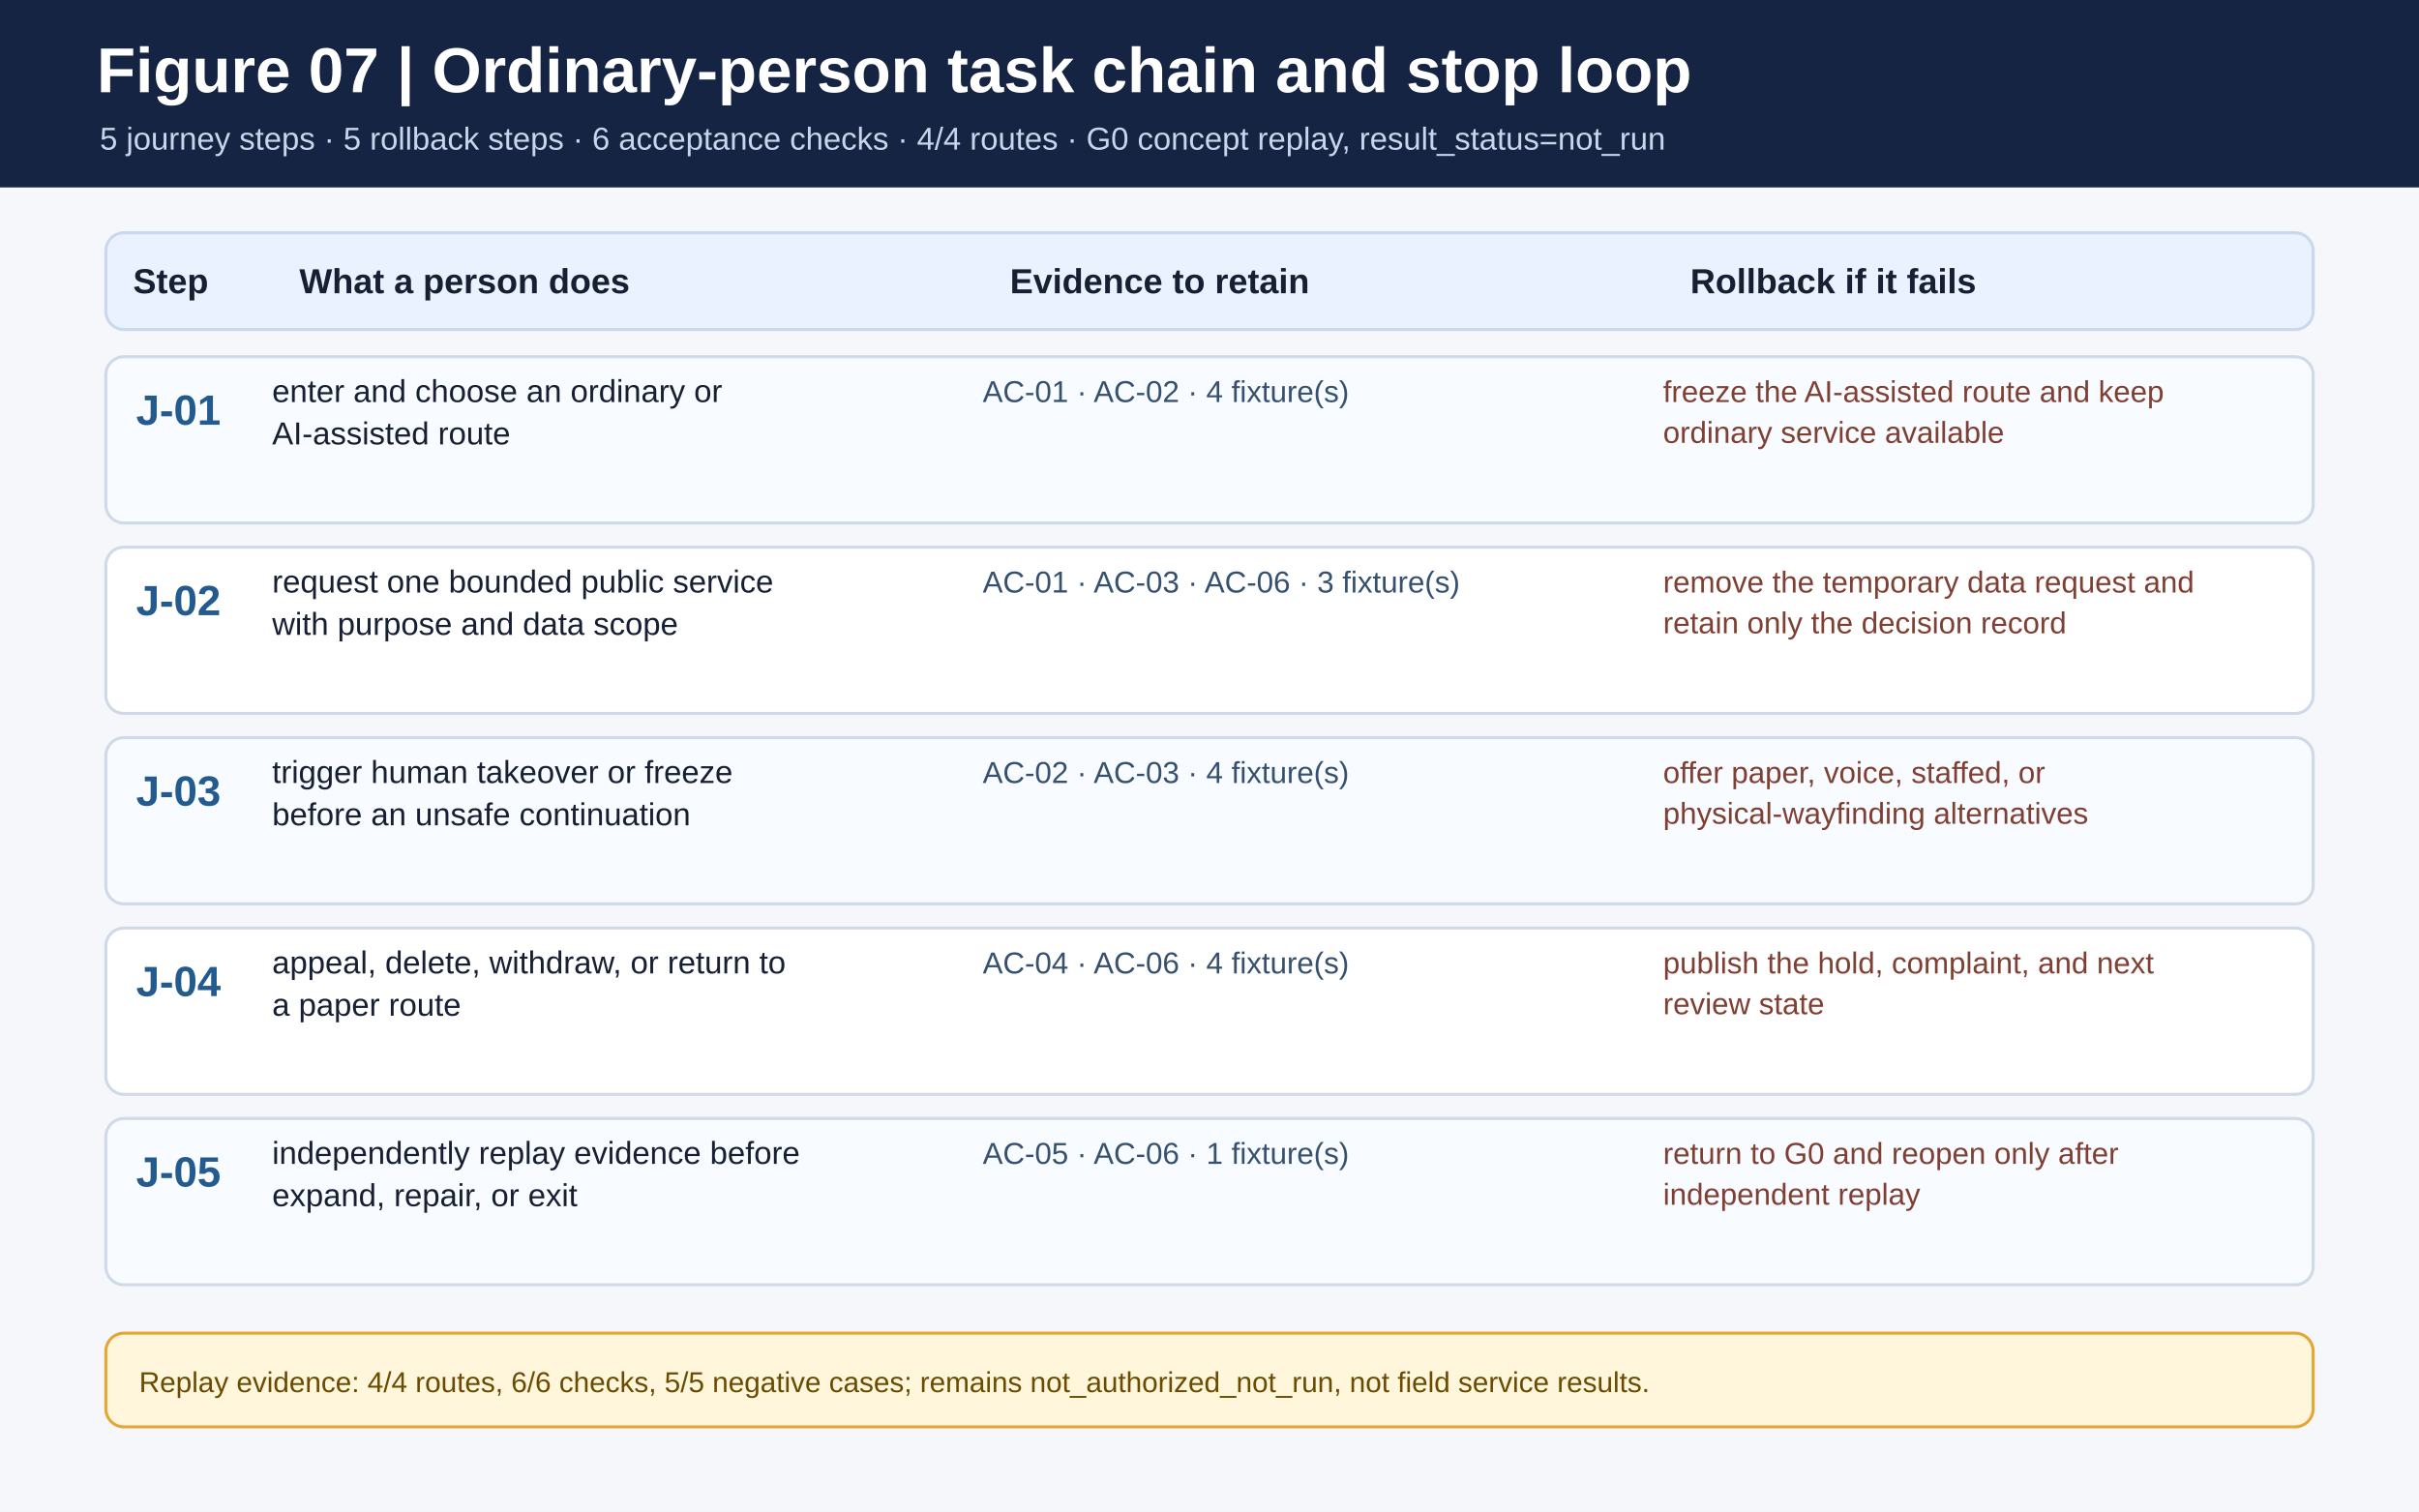
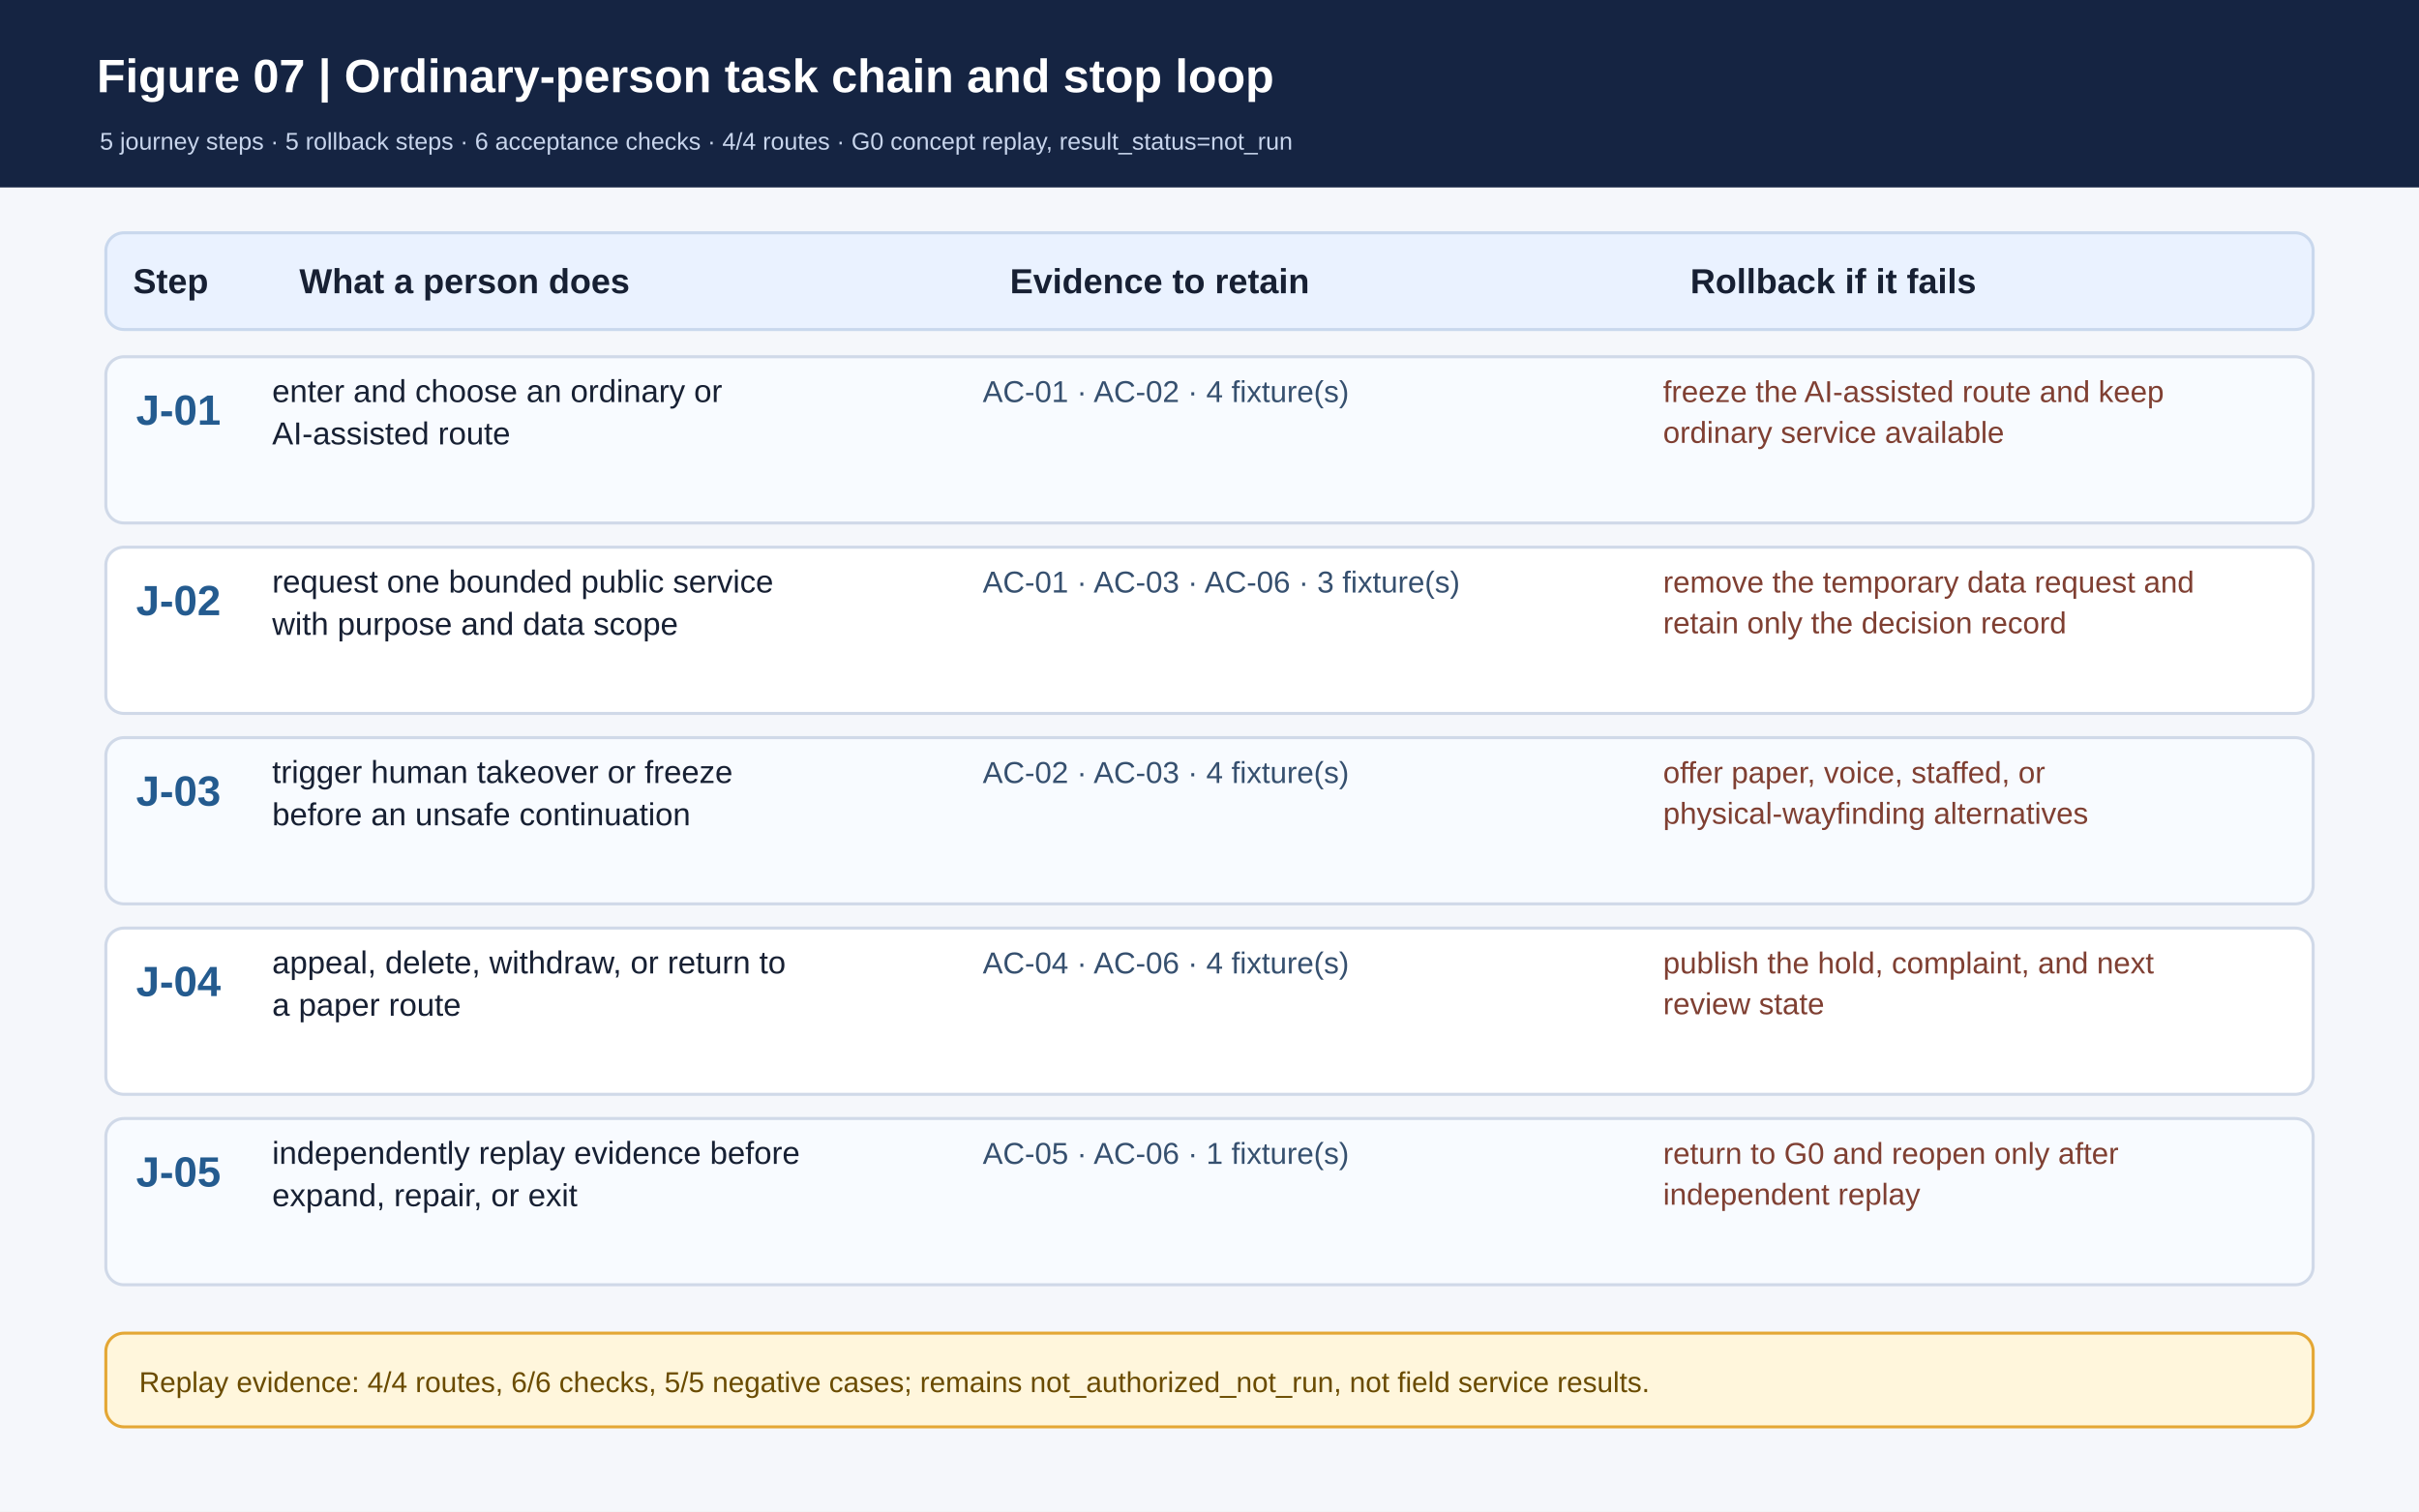
<svg xmlns="http://www.w3.org/2000/svg" width="1600" height="1000" viewBox="0 0 1600 1000" role="img" aria-labelledby="title desc">
  <rect width="1600" height="1000" fill="#f5f7fb" />
  <rect x="0" y="0" width="1600" height="124" rx="0" fill="#152442" stroke="none" stroke-width="2" />
-   <text x="64" y="61" fill="#ffffff" font-family="Arial,sans-serif" font-size="42" font-weight="700" text-anchor="start">
+   <text x="64" y="61" fill="#ffffff" font-family="Arial,sans-serif" font-size="31" font-weight="700" text-anchor="start">
    <tspan x="64" dy="0">Figure 07 | Ordinary-person task chain and stop loop</tspan>
  </text>
-   <text x="66" y="99" fill="#c8d5ec" font-family="Arial,sans-serif" font-size="21" font-weight="400" text-anchor="start">
+   <text x="66" y="99" fill="#c8d5ec" font-family="Arial,sans-serif" font-size="16" font-weight="400" text-anchor="start">
    <tspan x="66" dy="0">5 journey steps · 5 rollback steps · 6 acceptance checks · 4/4 routes · G0 concept replay, result_status=not_run</tspan>
  </text>
  <rect x="70" y="154" width="1460" height="64" rx="12" fill="#eaf2ff" stroke="#c9d8ed" stroke-width="2" />
  <text x="88" y="194" fill="#172033" font-family="Arial,sans-serif" font-size="23" font-weight="700" text-anchor="start">
    <tspan x="88" dy="0">Step</tspan>
  </text>
  <text x="198" y="194" fill="#172033" font-family="Arial,sans-serif" font-size="23" font-weight="700" text-anchor="start">
    <tspan x="198" dy="0">What a person does</tspan>
  </text>
  <text x="668" y="194" fill="#172033" font-family="Arial,sans-serif" font-size="23" font-weight="700" text-anchor="start">
    <tspan x="668" dy="0">Evidence to retain</tspan>
  </text>
  <text x="1118" y="194" fill="#172033" font-family="Arial,sans-serif" font-size="23" font-weight="700" text-anchor="start">
    <tspan x="1118" dy="0">Rollback if it fails</tspan>
  </text>
  <rect x="70" y="236" width="1460" height="110" rx="12" fill="#f8fbff" stroke="#d0d9e8" stroke-width="2" />
  <text x="90" y="281" fill="#245b8f" font-family="Arial,sans-serif" font-size="28" font-weight="700" text-anchor="start">
    <tspan x="90" dy="0">J-01</tspan>
  </text>
  <text x="180" y="266" fill="#172033" font-family="Arial,sans-serif" font-size="21" font-weight="400" text-anchor="start">
    <tspan x="180" dy="0">enter and choose an ordinary or</tspan>
    <tspan x="180" dy="28">AI-assisted route</tspan>
  </text>
  <text x="650" y="266" fill="#36506f" font-family="Arial,sans-serif" font-size="20" font-weight="400" text-anchor="start">
    <tspan x="650" dy="0">AC-01 · AC-02 · 4 fixture(s)</tspan>
  </text>
  <text x="1100" y="266" fill="#7f3f32" font-family="Arial,sans-serif" font-size="20" font-weight="400" text-anchor="start">
    <tspan x="1100" dy="0">freeze the AI-assisted route and keep</tspan>
    <tspan x="1100" dy="27">ordinary service available</tspan>
  </text>
  <rect x="70" y="362" width="1460" height="110" rx="12" fill="#ffffff" stroke="#d0d9e8" stroke-width="2" />
  <text x="90" y="407" fill="#245b8f" font-family="Arial,sans-serif" font-size="28" font-weight="700" text-anchor="start">
    <tspan x="90" dy="0">J-02</tspan>
  </text>
  <text x="180" y="392" fill="#172033" font-family="Arial,sans-serif" font-size="21" font-weight="400" text-anchor="start">
    <tspan x="180" dy="0">request one bounded public service</tspan>
    <tspan x="180" dy="28">with purpose and data scope</tspan>
  </text>
  <text x="650" y="392" fill="#36506f" font-family="Arial,sans-serif" font-size="20" font-weight="400" text-anchor="start">
    <tspan x="650" dy="0">AC-01 · AC-03 · AC-06 · 3 fixture(s)</tspan>
  </text>
  <text x="1100" y="392" fill="#7f3f32" font-family="Arial,sans-serif" font-size="20" font-weight="400" text-anchor="start">
    <tspan x="1100" dy="0">remove the temporary data request and</tspan>
    <tspan x="1100" dy="27">retain only the decision record</tspan>
  </text>
  <rect x="70" y="488" width="1460" height="110" rx="12" fill="#f8fbff" stroke="#d0d9e8" stroke-width="2" />
  <text x="90" y="533" fill="#245b8f" font-family="Arial,sans-serif" font-size="28" font-weight="700" text-anchor="start">
    <tspan x="90" dy="0">J-03</tspan>
  </text>
  <text x="180" y="518" fill="#172033" font-family="Arial,sans-serif" font-size="21" font-weight="400" text-anchor="start">
    <tspan x="180" dy="0">trigger human takeover or freeze</tspan>
    <tspan x="180" dy="28">before an unsafe continuation</tspan>
  </text>
  <text x="650" y="518" fill="#36506f" font-family="Arial,sans-serif" font-size="20" font-weight="400" text-anchor="start">
    <tspan x="650" dy="0">AC-02 · AC-03 · 4 fixture(s)</tspan>
  </text>
  <text x="1100" y="518" fill="#7f3f32" font-family="Arial,sans-serif" font-size="20" font-weight="400" text-anchor="start">
    <tspan x="1100" dy="0">offer paper, voice, staffed, or</tspan>
    <tspan x="1100" dy="27">physical-wayfinding alternatives</tspan>
  </text>
  <rect x="70" y="614" width="1460" height="110" rx="12" fill="#ffffff" stroke="#d0d9e8" stroke-width="2" />
  <text x="90" y="659" fill="#245b8f" font-family="Arial,sans-serif" font-size="28" font-weight="700" text-anchor="start">
    <tspan x="90" dy="0">J-04</tspan>
  </text>
  <text x="180" y="644" fill="#172033" font-family="Arial,sans-serif" font-size="21" font-weight="400" text-anchor="start">
    <tspan x="180" dy="0">appeal, delete, withdraw, or return to</tspan>
    <tspan x="180" dy="28">a paper route</tspan>
  </text>
  <text x="650" y="644" fill="#36506f" font-family="Arial,sans-serif" font-size="20" font-weight="400" text-anchor="start">
    <tspan x="650" dy="0">AC-04 · AC-06 · 4 fixture(s)</tspan>
  </text>
  <text x="1100" y="644" fill="#7f3f32" font-family="Arial,sans-serif" font-size="20" font-weight="400" text-anchor="start">
    <tspan x="1100" dy="0">publish the hold, complaint, and next</tspan>
    <tspan x="1100" dy="27">review state</tspan>
  </text>
  <rect x="70" y="740" width="1460" height="110" rx="12" fill="#f8fbff" stroke="#d0d9e8" stroke-width="2" />
  <text x="90" y="785" fill="#245b8f" font-family="Arial,sans-serif" font-size="28" font-weight="700" text-anchor="start">
    <tspan x="90" dy="0">J-05</tspan>
  </text>
  <text x="180" y="770" fill="#172033" font-family="Arial,sans-serif" font-size="21" font-weight="400" text-anchor="start">
    <tspan x="180" dy="0">independently replay evidence before</tspan>
    <tspan x="180" dy="28">expand, repair, or exit</tspan>
  </text>
  <text x="650" y="770" fill="#36506f" font-family="Arial,sans-serif" font-size="20" font-weight="400" text-anchor="start">
    <tspan x="650" dy="0">AC-05 · AC-06 · 1 fixture(s)</tspan>
  </text>
  <text x="1100" y="770" fill="#7f3f32" font-family="Arial,sans-serif" font-size="20" font-weight="400" text-anchor="start">
    <tspan x="1100" dy="0">return to G0 and reopen only after</tspan>
    <tspan x="1100" dy="27">independent replay</tspan>
  </text>
  <rect x="70" y="882" width="1460" height="62" rx="12" fill="#fff6dc" stroke="#e4a735" stroke-width="2" />
  <text x="92" y="921" fill="#6a4b00" font-family="Arial,sans-serif" font-size="19" font-weight="400" text-anchor="start">
    <tspan x="92" dy="0">Replay evidence: 4/4 routes, 6/6 checks, 5/5 negative cases; remains not_authorized_not_run, not field service results.</tspan>
  </text>
</svg>
